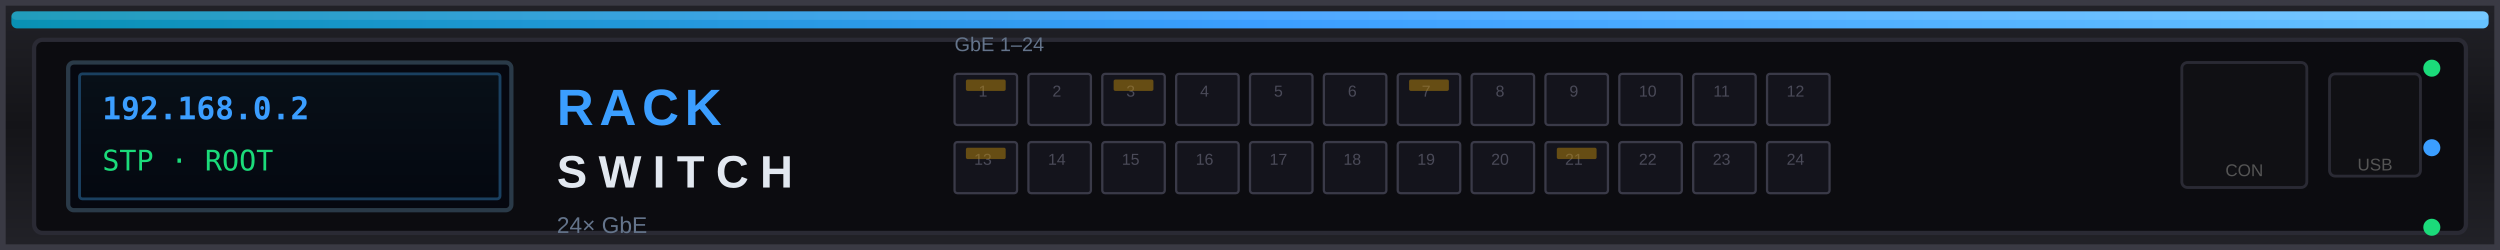
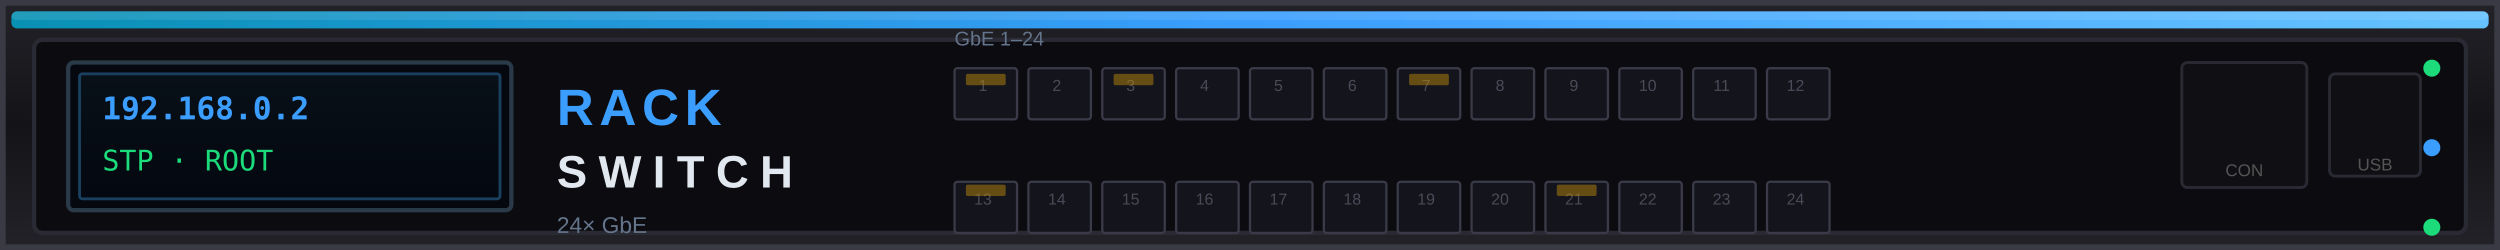
<svg xmlns="http://www.w3.org/2000/svg" viewBox="0 0 440 44" fill="none">
  <defs>
    <linearGradient id="chassis" x1="0" y1="0" x2="0" y2="44" gradientUnits="userSpaceOnUse">
      <stop offset="0%" stop-color="#222228" />
      <stop offset="50%" stop-color="#141418" />
      <stop offset="100%" stop-color="#222228" />
    </linearGradient>
    <linearGradient id="cyanBar" x1="0" y1="0" x2="1" y2="0">
      <stop offset="0%" stop-color="#0891b2" />
      <stop offset="50%" stop-color="#3b9eff" />
      <stop offset="100%" stop-color="#67c3ff" />
    </linearGradient>
    <linearGradient id="lcdBg" x1="0" y1="0" x2="0" y2="1">
      <stop offset="0%" stop-color="#081018" />
      <stop offset="100%" stop-color="#040810" />
    </linearGradient>
  </defs>
  <rect width="440" height="44" fill="url(#chassis)" />
  <rect x="0.5" y="0.5" width="439" height="43" stroke="#3a3a44" stroke-width="1" />
  <rect x="2" y="2" width="436" height="3" rx="1" fill="url(#cyanBar)" />
  <rect x="2" y="2" width="436" height="1.5" rx="1" fill="#fff" opacity="0.1" />
  <rect x="6" y="7" width="428" height="34" rx="1.5" fill="#0c0c10" stroke="#2a2a34" stroke-width="0.75" />
  <g transform="translate(12, 11)">
    <rect width="78" height="26" rx="1" fill="#060810" stroke="#2a3a48" stroke-width="0.75" />
    <rect x="2" y="2" width="74" height="22" rx="0.5" fill="url(#lcdBg)" stroke="#1a4060" stroke-width="0.5" />
    <text x="6" y="10" fill="#3b9eff" font-family="JetBrains Mono, monospace" font-size="5.5" font-weight="600">192.168.0.2</text>
    <text x="6" y="19" fill="#1bdb7a" font-family="JetBrains Mono, monospace" font-size="5">STP · ROOT</text>
  </g>
  <g transform="translate(98, 13)">
    <text x="0" y="9" fill="#3b9eff" font-family="Arial, Helvetica, sans-serif" font-size="9" font-weight="bold" letter-spacing="1">RACK</text>
    <text x="0" y="20" fill="#e2e8f0" font-family="Arial, Helvetica, sans-serif" font-size="8" font-weight="600" letter-spacing="2">SWITCH</text>
    <text x="0" y="28" fill="#64748b" font-family="Arial, sans-serif" font-size="4">24× GbE</text>
  </g>
-   <g transform="translate(168, 9)">
+   <g transform="translate(168, 8)">
    <text x="0" y="0" fill="#64748b" font-family="Arial, sans-serif" font-size="3.5">GbE 1–24</text>
    <g transform="translate(0, 4)" fill="#14141c" stroke="#3a3a48" stroke-width="0.4">
      <rect x="0" y="0" width="11" height="9" rx="0.5" />
      <rect x="13" y="0" width="11" height="9" rx="0.5" />
      <rect x="26" y="0" width="11" height="9" rx="0.5" />
      <rect x="39" y="0" width="11" height="9" rx="0.5" />
      <rect x="52" y="0" width="11" height="9" rx="0.5" />
      <rect x="65" y="0" width="11" height="9" rx="0.5" />
      <rect x="78" y="0" width="11" height="9" rx="0.5" />
      <rect x="91" y="0" width="11" height="9" rx="0.5" />
      <rect x="104" y="0" width="11" height="9" rx="0.5" />
      <rect x="117" y="0" width="11" height="9" rx="0.5" />
      <rect x="130" y="0" width="11" height="9" rx="0.5" />
      <rect x="143" y="0" width="11" height="9" rx="0.5" />
-       <rect x="0" y="12" width="11" height="9" rx="0.5" />
-       <rect x="13" y="12" width="11" height="9" rx="0.5" />
-       <rect x="26" y="12" width="11" height="9" rx="0.5" />
-       <rect x="39" y="12" width="11" height="9" rx="0.5" />
-       <rect x="52" y="12" width="11" height="9" rx="0.5" />
-       <rect x="65" y="12" width="11" height="9" rx="0.5" />
-       <rect x="78" y="12" width="11" height="9" rx="0.5" />
-       <rect x="91" y="12" width="11" height="9" rx="0.5" />
-       <rect x="104" y="12" width="11" height="9" rx="0.5" />
-       <rect x="117" y="12" width="11" height="9" rx="0.5" />
-       <rect x="130" y="12" width="11" height="9" rx="0.5" />
-       <rect x="143" y="12" width="11" height="9" rx="0.5" />
+       <rect x="0" y="20" width="11" height="9" rx="0.5" />
+       <rect x="13" y="20" width="11" height="9" rx="0.5" />
+       <rect x="26" y="20" width="11" height="9" rx="0.5" />
+       <rect x="39" y="20" width="11" height="9" rx="0.5" />
+       <rect x="52" y="20" width="11" height="9" rx="0.5" />
+       <rect x="65" y="20" width="11" height="9" rx="0.5" />
+       <rect x="78" y="20" width="11" height="9" rx="0.5" />
+       <rect x="91" y="20" width="11" height="9" rx="0.5" />
+       <rect x="104" y="20" width="11" height="9" rx="0.5" />
+       <rect x="117" y="20" width="11" height="9" rx="0.5" />
+       <rect x="130" y="20" width="11" height="9" rx="0.5" />
+       <rect x="143" y="20" width="11" height="9" rx="0.5" />
    </g>
    <g font-family="Arial" font-size="2.8" fill="#4a4a58" text-anchor="middle">
      <text x="5" y="8">1</text>
      <text x="18" y="8">2</text>
      <text x="31" y="8">3</text>
      <text x="44" y="8">4</text>
      <text x="57" y="8">5</text>
      <text x="70" y="8">6</text>
      <text x="83" y="8">7</text>
      <text x="96" y="8">8</text>
      <text x="109" y="8">9</text>
      <text x="122" y="8">10</text>
      <text x="135" y="8">11</text>
      <text x="148" y="8">12</text>
-       <text x="5" y="20">13</text>
-       <text x="18" y="20">14</text>
-       <text x="31" y="20">15</text>
-       <text x="44" y="20">16</text>
-       <text x="57" y="20">17</text>
-       <text x="70" y="20">18</text>
-       <text x="83" y="20">19</text>
-       <text x="96" y="20">20</text>
-       <text x="109" y="20">21</text>
-       <text x="122" y="20">22</text>
-       <text x="135" y="20">23</text>
-       <text x="148" y="20">24</text>
+       <text x="5" y="28">13</text>
+       <text x="18" y="28">14</text>
+       <text x="31" y="28">15</text>
+       <text x="44" y="28">16</text>
+       <text x="57" y="28">17</text>
+       <text x="70" y="28">18</text>
+       <text x="83" y="28">19</text>
+       <text x="96" y="28">20</text>
+       <text x="109" y="28">21</text>
+       <text x="122" y="28">22</text>
+       <text x="135" y="28">23</text>
+       <text x="148" y="28">24</text>
    </g>
    <g fill="#b8860b" opacity="0.5">
      <rect x="2" y="5" width="7" height="2" rx="0.3" />
      <rect x="28" y="5" width="7" height="2" rx="0.3" />
      <rect x="80" y="5" width="7" height="2" rx="0.3" />
-       <rect x="2" y="17" width="7" height="2" rx="0.3" />
-       <rect x="106" y="17" width="7" height="2" rx="0.3" />
+       <rect x="2" y="24.5" width="7" height="2" rx="0.3" />
+       <rect x="106" y="24.5" width="7" height="2" rx="0.3" />
    </g>
  </g>
  <g transform="translate(384, 11)">
    <rect width="22" height="22" rx="1" fill="#101014" stroke="#2a2a34" stroke-width="0.5" />
    <text x="11" y="20" text-anchor="middle" fill="#555" font-family="Arial" font-size="3">CON</text>
  </g>
  <g transform="translate(410, 13)">
    <rect width="16" height="18" rx="1" fill="#101014" stroke="#2a2a34" stroke-width="0.5" />
    <text x="8" y="17" text-anchor="middle" fill="#555" font-family="Arial" font-size="3">USB</text>
  </g>
  <g transform="translate(428, 8)">
    <circle cx="0" cy="4" r="1.5" fill="#1bdb7a" />
    <circle cx="0" cy="18" r="1.5" fill="#3b9eff" />
    <circle cx="0" cy="32" r="1.5" fill="#1bdb7a" />
  </g>
</svg>
